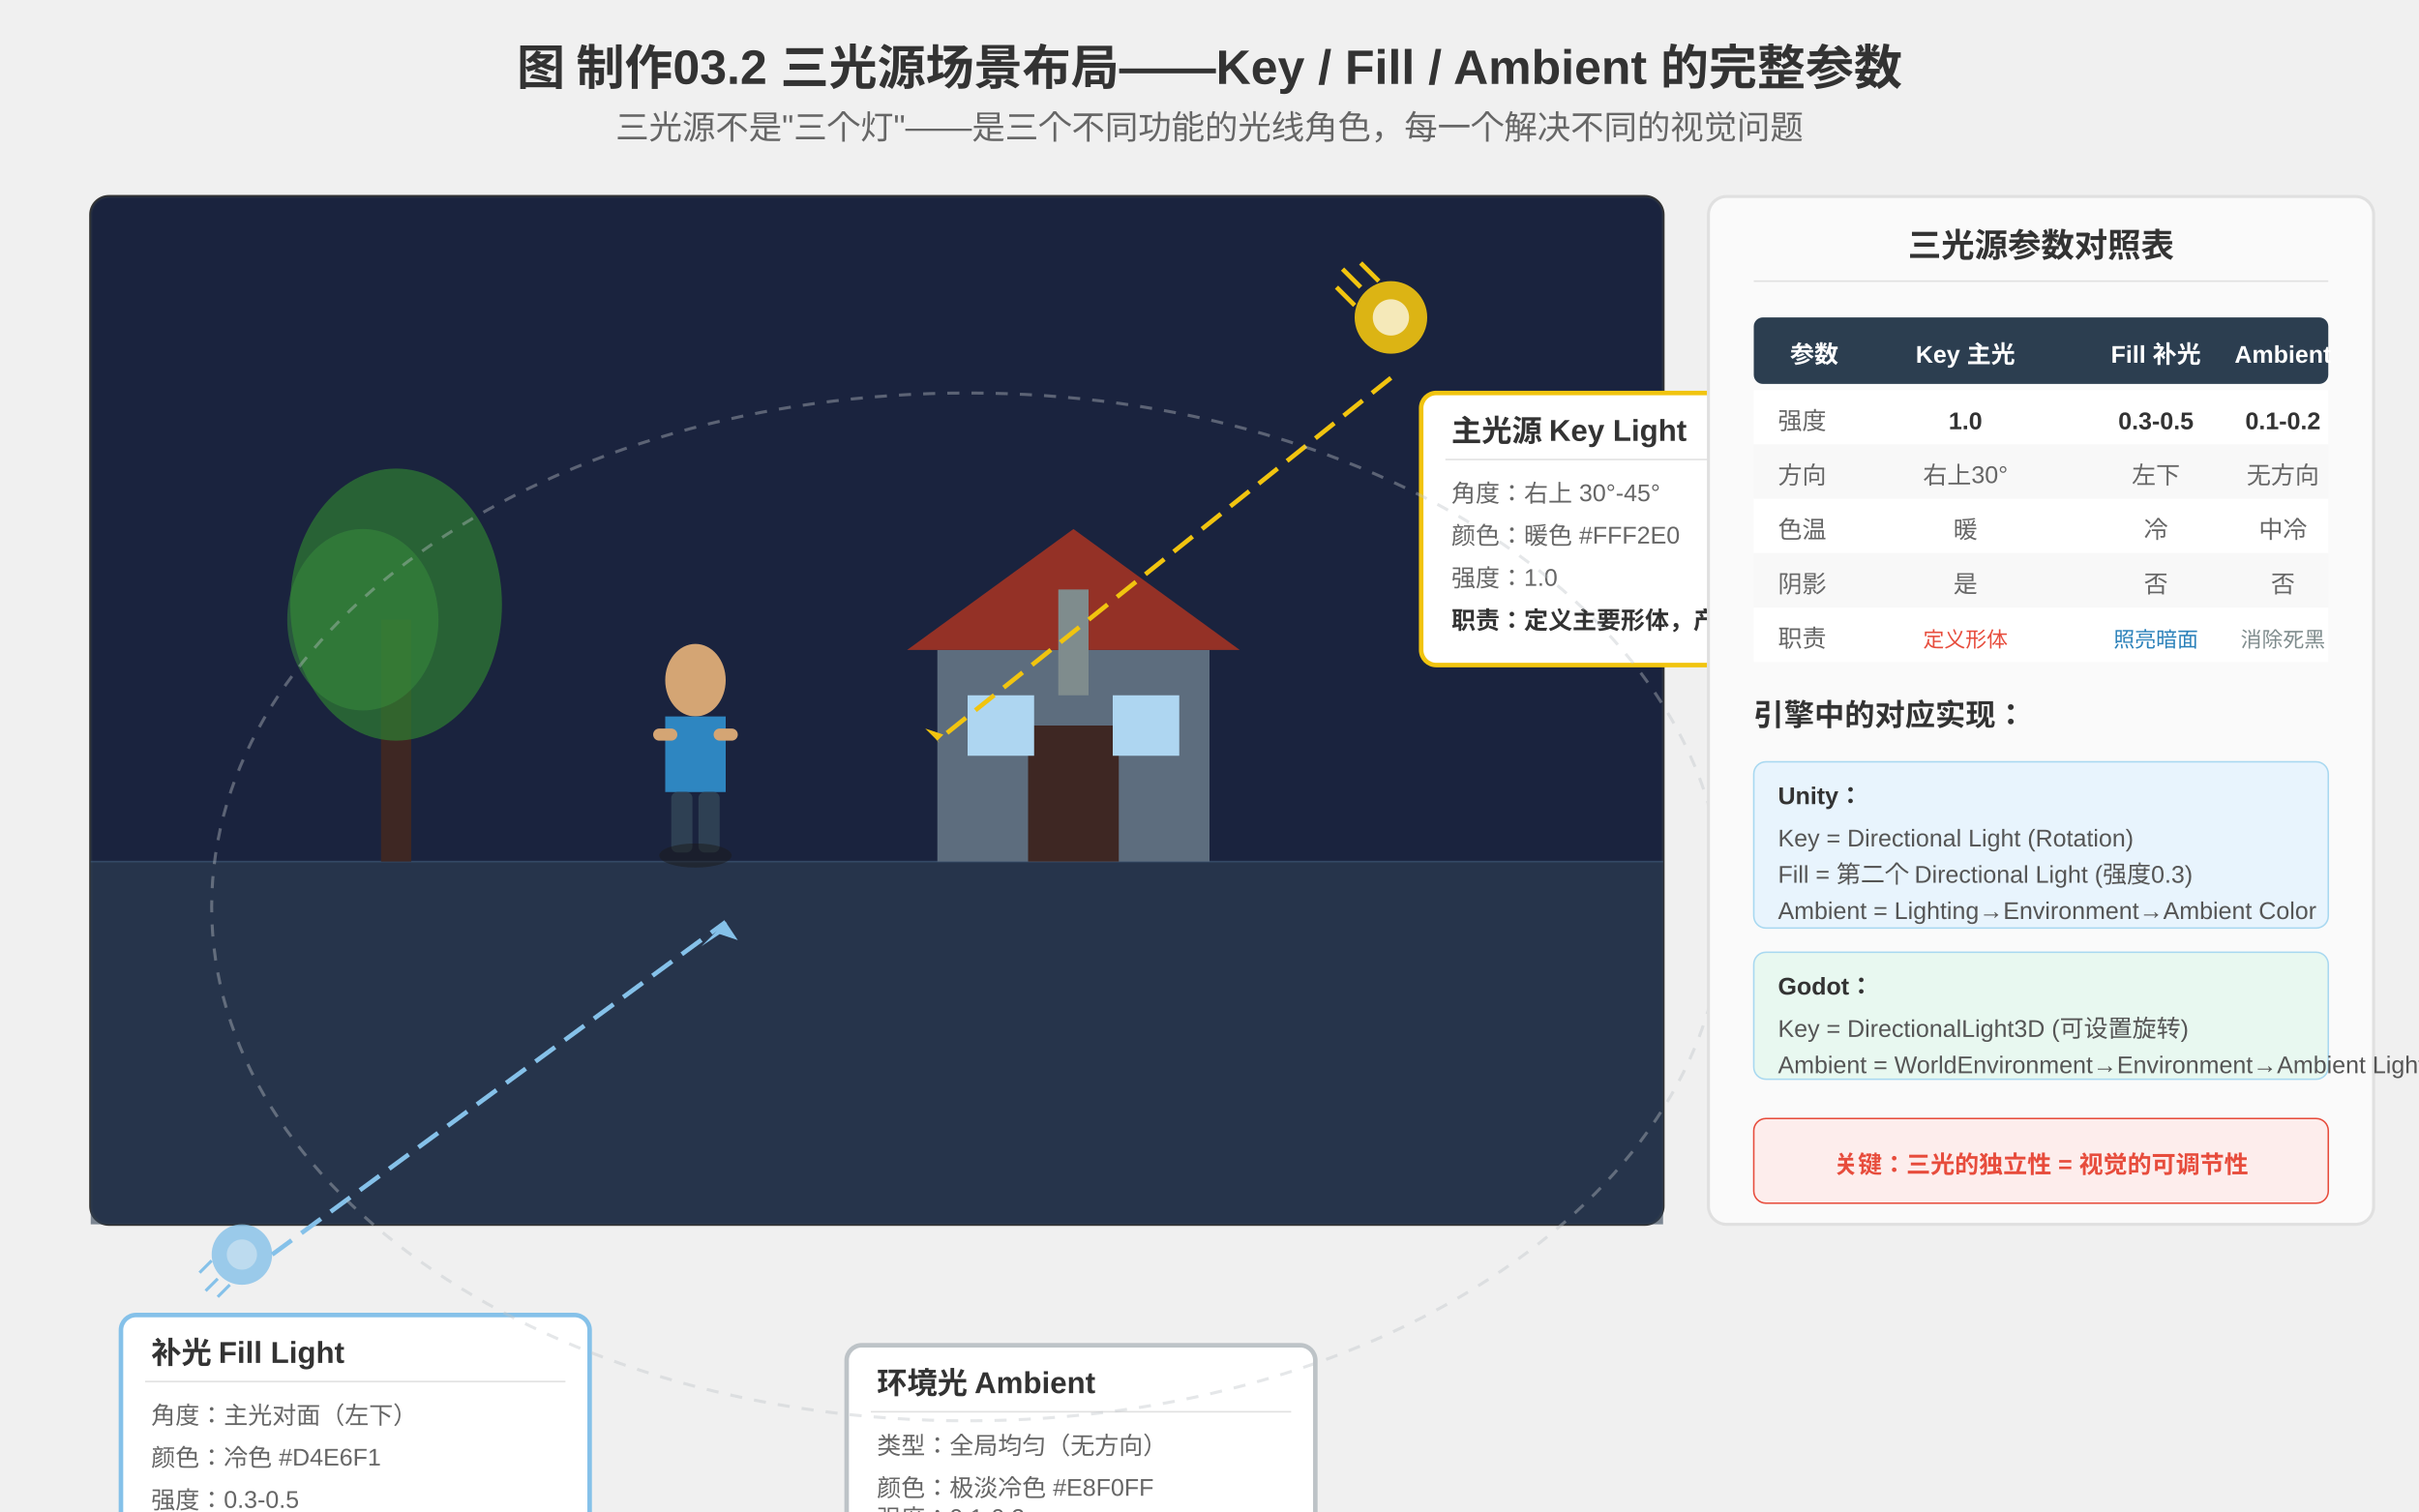
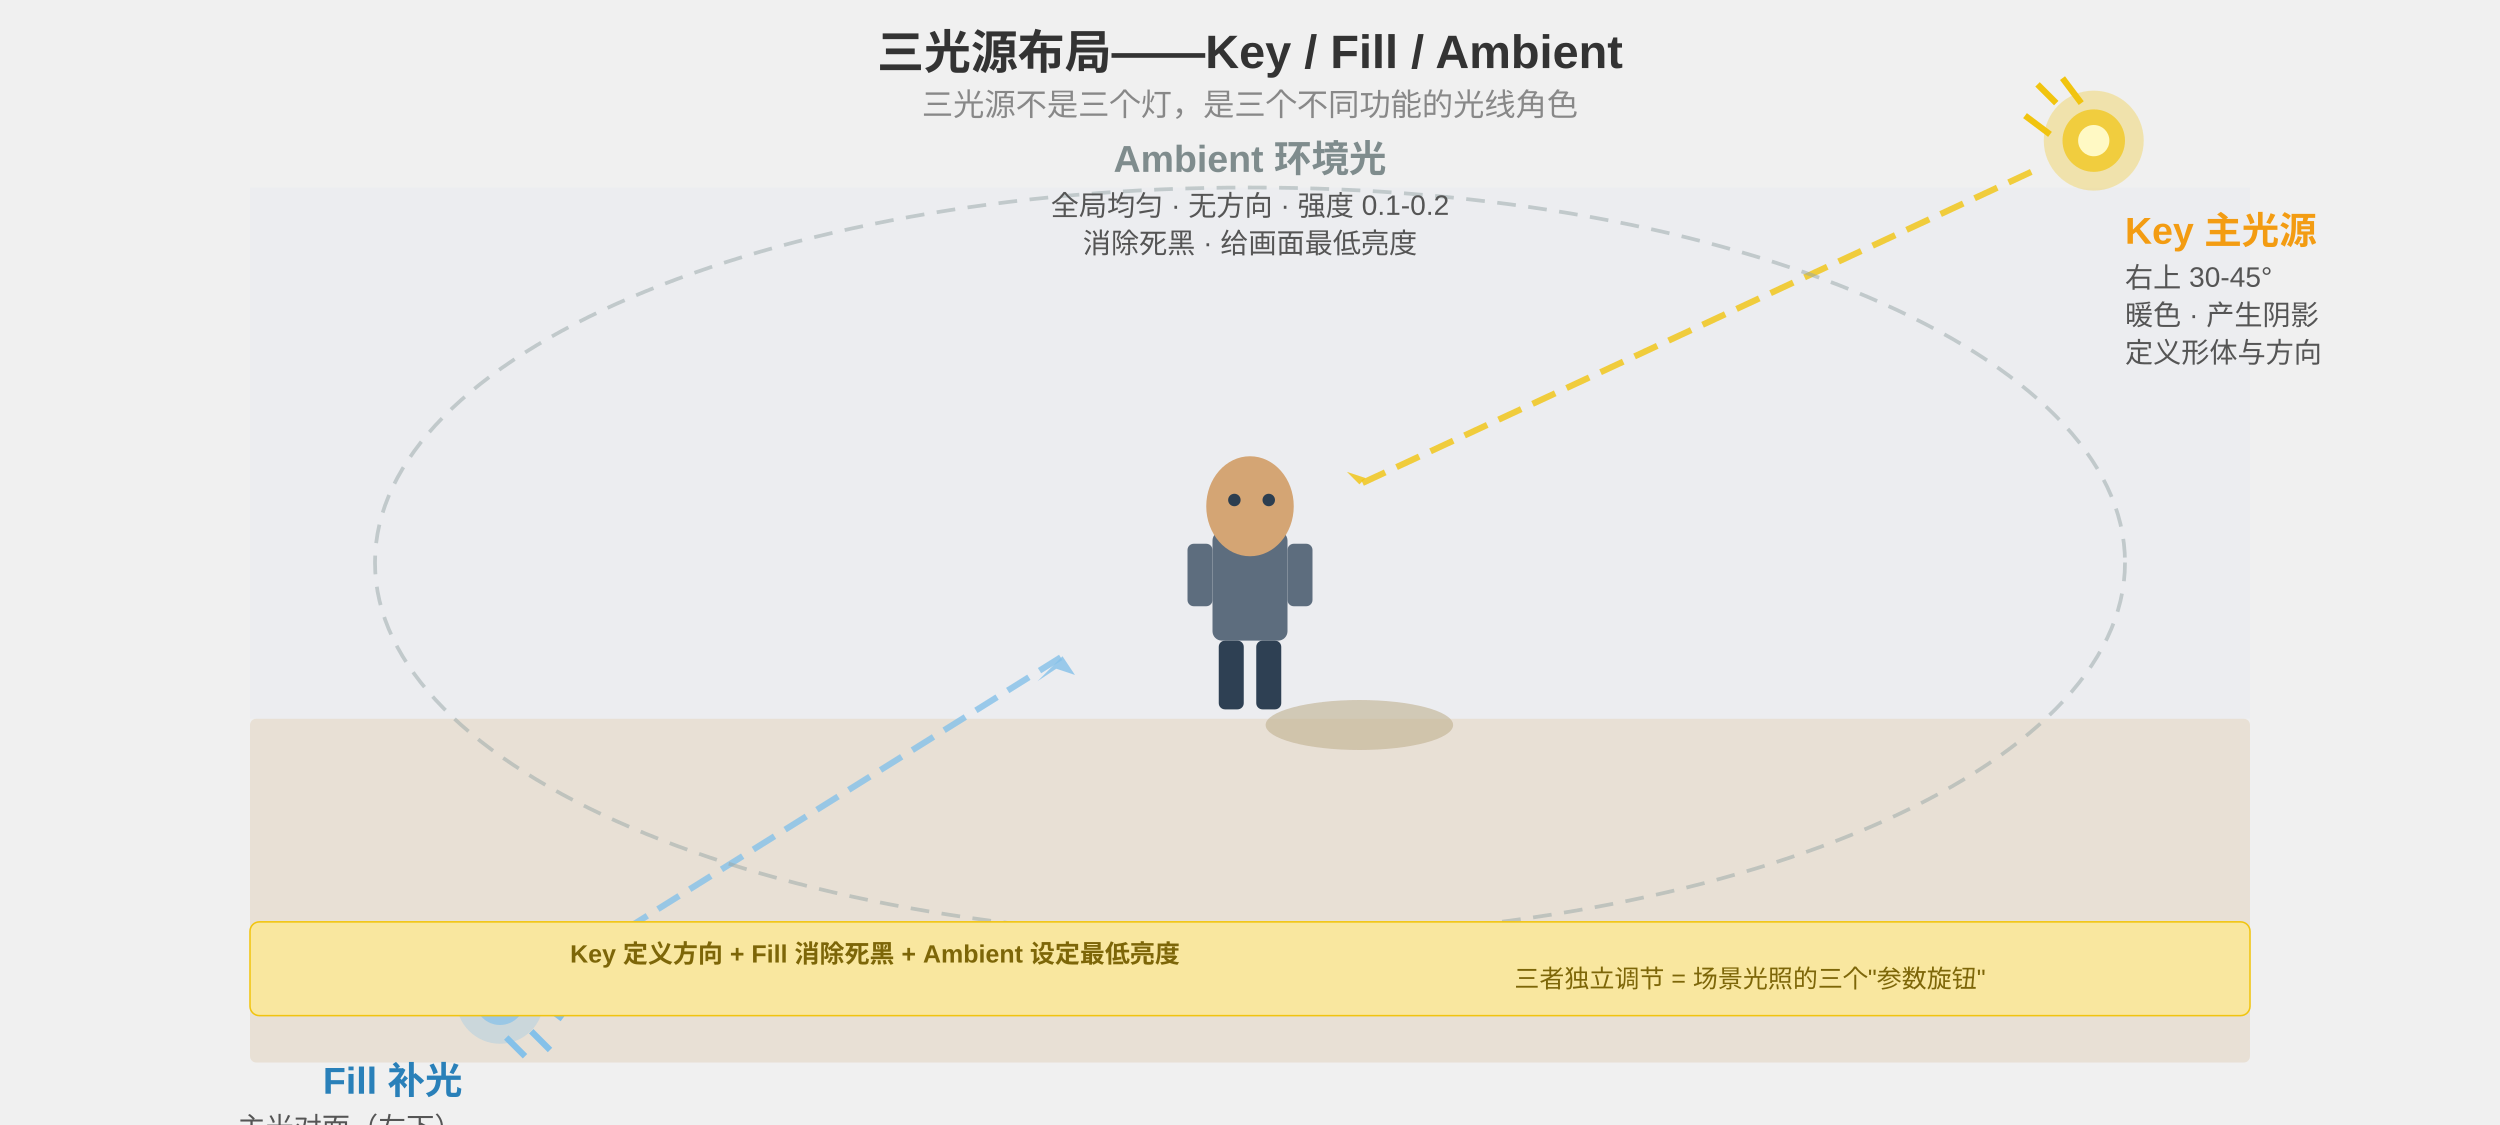
- <svg xmlns="http://www.w3.org/2000/svg" viewBox="0 0 800 500" width="800" height="500">
+ <svg xmlns="http://www.w3.org/2000/svg" viewBox="0 0 800 360" width="800" height="360">
  <style>
    text { font-family: 'PingFang SC','Microsoft YaHei',Arial,sans-serif; }
-     .title { font-size: 16px; font-weight: bold; fill: #333; }
-     .subtitle { font-size: 11px; fill: #666; }
-     .light-label { font-size: 10px; font-weight: bold; fill: #333; }
-     .light-detail { font-size: 8.5px; fill: #555; }
-     .light-value { font-size: 8.5px; fill: #E74C3C; font-weight: bold; }
-     .param-label { font-size: 8px; fill: #666; }
-     .param-value { font-size: 8px; fill: #333; font-weight: bold; }
+     .title { font-size: 15px; font-weight: bold; fill: #333; }
+     .subtitle { font-size: 10px; fill: #888; }
+     .light-name { font-size: 12px; font-weight: bold; }
+     .light-desc { font-size: 9px; fill: #555; }
  </style>
-   <text x="400" y="28" class="title" text-anchor="middle">图 制作03.2  三光源场景布局——Key / Fill / Ambient 的完整参数</text>
-   <text x="400" y="46" class="subtitle" text-anchor="middle">三光源不是"三个灯"——是三个不同功能的光线角色，每一个解决不同的视觉问题</text>
-   <g transform="translate(30, 65)">
-     <rect x="0" y="0" width="520" height="340" fill="#1A1A2E" stroke="#333" stroke-width="1" rx="6" />
-     <rect x="0" y="0" width="520" height="340" fill="#1B2A4A" opacity="0.6" rx="6" />
-     <rect x="0" y="220" width="520" height="120" fill="#2E4053" opacity="0.6" />
-     <line x1="0" y1="220" x2="520" y2="220" stroke="#4A6A8A" stroke-width="0.5" opacity="0.5" />
-     <g transform="translate(80, 80)">
-       <rect x="16" y="60" width="10" height="80" fill="#3E2723" />
-       <ellipse cx="21" cy="55" rx="35" ry="45" fill="#2E7D32" opacity="0.7" />
-       <ellipse cx="10" cy="60" rx="25" ry="30" fill="#388E3C" opacity="0.5" />
+   <text x="400" y="22" class="title" text-anchor="middle">三光源布局——Key / Fill / Ambient</text>
+   <text x="400" y="37" class="subtitle" text-anchor="middle">三光源不是三个灯，是三个不同功能的光线角色</text>
+   <rect x="80" y="230" width="640" height="110" fill="#E8E0D5" rx="2" />
+   <rect x="80" y="60" width="640" height="170" fill="#D4E0F0" opacity="0.15" />
+   <g transform="translate(400, 160)">
+     <ellipse cx="35" cy="72" rx="30" ry="8" fill="#C0B090" opacity="0.6" />
+     <rect x="-12" y="10" width="24" height="35" fill="#5D6D7E" rx="3" />
+     <ellipse cx="0" cy="2" rx="14" ry="16" fill="#D4A574" />
+     <circle cx="-5" cy="0" r="2" fill="#2C3E50" />
+     <circle cx="6" cy="0" r="2" fill="#2C3E50" />
+     <rect x="-10" y="45" width="8" height="22" fill="#2E4053" rx="2" />
+     <rect x="2" y="45" width="8" height="22" fill="#2E4053" rx="2" />
+     <rect x="-20" y="14" width="8" height="20" fill="#5D6D7E" rx="2" />
+     <rect x="12" y="14" width="8" height="20" fill="#5D6D7E" rx="2" />
+   </g>
+   <g>
+     <line x1="650" y1="55" x2="435" y2="155" stroke="#F1C40F" stroke-width="2" stroke-dasharray="8,4" opacity="0.8" />
+     <polygon points="435,155 443,147 437,153 431,151" fill="#F1C40F" opacity="0.8" />
+     <g transform="translate(670, 45)">
+       <circle cx="0" cy="0" r="16" fill="#F1C40F" opacity="0.3" />
+       <circle cx="0" cy="0" r="10" fill="#F1C40F" opacity="0.7" />
+       <circle cx="0" cy="0" r="5" fill="#FFF9C4" />
+       <line x1="-18" y1="-18" x2="-12" y2="-12" stroke="#F1C40F" stroke-width="2" />
+       <line x1="-22" y1="-8" x2="-14" y2="-2" stroke="#F1C40F" stroke-width="2" />
+       <line x1="-10" y1="-20" x2="-4" y2="-12" stroke="#F1C40F" stroke-width="2" />
    </g>
-     <g transform="translate(280, 120)">
-       <rect x="0" y="30" width="90" height="70" fill="#5D6D7E" />
-       <polygon points="-10,30 45,-10 100,30" fill="#943126" />
-       <rect x="30" y="55" width="30" height="45" fill="#3E2723" />
-       <rect x="10" y="45" width="22" height="20" fill="#AED6F1" />
-       <rect x="58" y="45" width="22" height="20" fill="#AED6F1" />
-       <rect x="40" y="10" width="10" height="35" fill="#7F8C8D" />
+     <text x="680" y="78" class="light-name" fill="#F39C12">Key 主光源</text>
+     <text x="680" y="92" class="light-desc">右上 30-45°</text>
+     <text x="680" y="104" class="light-desc">暖色 · 产生阴影</text>
+     <text x="680" y="116" class="light-desc">定义形体与方向</text>
+   </g>
+   <g>
+     <line x1="180" y1="310" x2="340" y2="210" stroke="#85C1E9" stroke-width="2" stroke-dasharray="8,4" opacity="0.8" />
+     <polygon points="340,210 332,218 338,214 344,216" fill="#85C1E9" opacity="0.8" />
+     <g transform="translate(160, 320)">
+       <circle cx="0" cy="0" r="14" fill="#85C1E9" opacity="0.3" />
+       <circle cx="0" cy="0" r="8" fill="#85C1E9" opacity="0.7" />
+       <circle cx="0" cy="0" r="4" fill="#D6EAF8" />
+       <line x1="16" y1="16" x2="10" y2="10" stroke="#85C1E9" stroke-width="2" />
+       <line x1="20" y1="6" x2="12" y2="0" stroke="#85C1E9" stroke-width="2" />
+       <line x1="8" y1="18" x2="2" y2="12" stroke="#85C1E9" stroke-width="2" />
    </g>
-     <g transform="translate(200, 160)">
-       <ellipse cx="0" cy="0" rx="10" ry="12" fill="#D4A574" />
-       <rect x="-10" y="12" width="20" height="25" fill="#2E86C1" />
-       <rect x="-14" y="16" width="8" height="4" fill="#D4A574" rx="2" />
-       <rect x="6" y="16" width="8" height="4" fill="#D4A574" rx="2" />
-       <rect x="-8" y="37" width="7" height="20" fill="#2E4053" rx="2" />
-       <rect x="1" y="37" width="7" height="20" fill="#2E4053" rx="2" />
-       <ellipse cx="0" cy="58" rx="12" ry="4" fill="#1A1A1A" opacity="0.5" />
-     </g>
-     <g>
-       <g transform="translate(430, 40)">
-         <circle cx="0" cy="0" r="12" fill="#F1C40F" opacity="0.9" />
-         <circle cx="0" cy="0" r="6" fill="#fff" opacity="0.7" />
-         <line x1="-16" y1="-16" x2="-10" y2="-10" stroke="#F1C40F" stroke-width="1.5" />
-         <line x1="-18" y1="-10" x2="-12" y2="-4" stroke="#F1C40F" stroke-width="1.5" />
-         <line x1="-10" y1="-18" x2="-4" y2="-12" stroke="#F1C40F" stroke-width="1.5" />
-       </g>
-       <line x1="430" y1="60" x2="280" y2="180" stroke="#F1C40F" stroke-width="1.5" stroke-dasharray="8,4" />
-       <polygon points="280,180 288,172 282,178 276,176" fill="#F1C40F" />
-       <g transform="translate(440, 65)">
-         <rect x="0" y="0" width="155" height="90" fill="#fff" stroke="#F1C40F" stroke-width="1.5" rx="5" />
-         <text x="10" y="16" class="light-label" fill="#F39C12">主光源 Key Light</text>
-         <line x1="8" y1="22" x2="147" y2="22" stroke="#E0E0E0" stroke-width="0.5" />
-         <text x="10" y="36" class="param-label">角度：右上 30°-45°</text>
-         <text x="10" y="50" class="param-label">颜色：暖色 #FFF2E0</text>
-         <text x="10" y="64" class="param-label">强度：1.0</text>
-         <text x="10" y="78" class="param-value">职责：定义主要形体，产生阴影，决定"光源方向在哪"</text>
-       </g>
-     </g>
-     <g>
-       <g transform="translate(50, 350)">
-         <circle cx="0" cy="0" r="10" fill="#85C1E9" opacity="0.8" />
-         <circle cx="0" cy="0" r="5" fill="#D4E6F1" opacity="0.6" />
-         <line x1="-12" y1="12" x2="-8" y2="8" stroke="#85C1E9" stroke-width="1" />
-         <line x1="-14" y1="6" x2="-10" y2="2" stroke="#85C1E9" stroke-width="1" />
-         <line x1="-8" y1="14" x2="-4" y2="10" stroke="#85C1E9" stroke-width="1" />
-       </g>
-       <line x1="60" y1="350" x2="210" y2="240" stroke="#85C1E9" stroke-width="1.5" stroke-dasharray="8,4" />
-       <polygon points="210,240 202,248 208,244 214,246" fill="#85C1E9" />
-       <g transform="translate(10, 370)">
-         <rect x="0" y="0" width="155" height="80" fill="#fff" stroke="#85C1E9" stroke-width="1.5" rx="5" />
-         <text x="10" y="16" class="light-label" fill="#2980B9">补光 Fill Light</text>
-         <line x1="8" y1="22" x2="147" y2="22" stroke="#E0E0E0" stroke-width="0.5" />
-         <text x="10" y="36" class="param-label">角度：主光对面（左下）</text>
-         <text x="10" y="50" class="param-label">颜色：冷色 #D4E6F1</text>
-         <text x="10" y="64" class="param-label">强度：0.3-0.5</text>
-         <text x="10" y="74" class="param-value">职责：照亮主光产生的暗面，但不消除明暗对比</text>
-       </g>
-     </g>
-     <g>
-       <g transform="translate(250, 380)">
-         <rect x="0" y="0" width="155" height="65" fill="#fff" stroke="#BDC3C7" stroke-width="1.5" rx="5" />
-         <text x="10" y="16" class="light-label" fill="#7F8C8D">环境光 Ambient</text>
-         <line x1="8" y1="22" x2="147" y2="22" stroke="#E0E0E0" stroke-width="0.5" />
-         <text x="10" y="36" class="param-label">类型：全局均匀（无方向）</text>
-         <text x="10" y="50" class="param-label">颜色：极淡冷色 #E8F0FF</text>
-         <text x="10" y="60" class="param-label">强度：0.1-0.2</text>
-       </g>
-       <ellipse cx="290" cy="235" rx="250" ry="170" fill="none" stroke="#BDC3C7" stroke-width="1" stroke-dasharray="4,4" opacity="0.4" />
-     </g>
+     <text x="148" y="350" class="light-name" fill="#2980B9" text-anchor="end">Fill 补光</text>
+     <text x="148" y="364" class="light-desc" text-anchor="end">主光对面（左下）</text>
+     <text x="148" y="376" class="light-desc" text-anchor="end">冷色 · 强度 0.3-0.5</text>
+     <text x="148" y="388" class="light-desc" text-anchor="end">照亮暗面不消明暗</text>
  </g>
-   <g transform="translate(565, 65)">
-     <rect x="0" y="0" width="220" height="340" fill="#FAFAFA" stroke="#E0E0E0" stroke-width="1" rx="6" />
-     <text x="110" y="20" text-anchor="middle" style="font-size:11px; font-weight:bold; fill:#333;">三光源参数对照表</text>
-     <line x1="15" y1="28" x2="205" y2="28" stroke="#E0E0E0" stroke-width="0.5" />
-     <g transform="translate(15, 40)">
-       <rect x="0" y="0" width="190" height="22" fill="#2C3E50" rx="3" />
-       <text x="12" y="15" style="font-size:8px; font-weight:bold; fill:#fff;">参数</text>
-       <text x="70" y="15" style="font-size:8px; font-weight:bold; fill:#fff; text-anchor:middle;">Key 主光</text>
-       <text x="133" y="15" style="font-size:8px; font-weight:bold; fill:#fff; text-anchor:middle;">Fill 补光</text>
-       <text x="175" y="15" style="font-size:8px; font-weight:bold; fill:#fff; text-anchor:middle;">Ambient</text>
-       <rect x="0" y="24" width="190" height="18" fill="#fff" />
-       <text x="8" y="37" class="param-label">强度</text>
-       <text x="70" y="37" class="param-value" fill="#E74C3C" text-anchor="middle">1.0</text>
-       <text x="133" y="37" class="param-value" fill="#2980B9" text-anchor="middle">0.3-0.5</text>
-       <text x="175" y="37" class="param-value" fill="#7F8C8D" text-anchor="middle">0.1-0.2</text>
-       <rect x="0" y="42" width="190" height="18" fill="#F8F8F8" />
-       <text x="8" y="55" class="param-label">方向</text>
-       <text x="70" y="55" class="param-label" fill="#E74C3C" text-anchor="middle">右上30°</text>
-       <text x="133" y="55" class="param-label" fill="#2980B9" text-anchor="middle">左下</text>
-       <text x="175" y="55" class="param-label" fill="#7F8C8D" text-anchor="middle">无方向</text>
-       <rect x="0" y="60" width="190" height="18" fill="#fff" />
-       <text x="8" y="73" class="param-label">色温</text>
-       <text x="70" y="73" class="param-label" fill="#E74C3C" text-anchor="middle">暖</text>
-       <text x="133" y="73" class="param-label" fill="#2980B9" text-anchor="middle">冷</text>
-       <text x="175" y="73" class="param-label" fill="#7F8C8D" text-anchor="middle">中冷</text>
-       <rect x="0" y="78" width="190" height="18" fill="#F8F8F8" />
-       <text x="8" y="91" class="param-label">阴影</text>
-       <text x="70" y="91" class="param-label" fill="#E74C3C" text-anchor="middle">是</text>
-       <text x="133" y="91" class="param-label" fill="#2980B9" text-anchor="middle">否</text>
-       <text x="175" y="91" class="param-label" fill="#7F8C8D" text-anchor="middle">否</text>
-       <rect x="0" y="96" width="190" height="18" fill="#fff" />
-       <text x="8" y="109" class="param-label">职责</text>
-       <text x="70" y="109" style="font-size:7px; fill:#E74C3C;" text-anchor="middle">定义形体</text>
-       <text x="133" y="109" style="font-size:7px; fill:#2980B9;" text-anchor="middle">照亮暗面</text>
-       <text x="175" y="109" style="font-size:7px; fill:#7F8C8D;" text-anchor="middle">消除死黑</text>
-     </g>
-     <g transform="translate(15, 175)">
-       <text x="0" y="0" style="font-size:10px; font-weight:bold; fill:#333;">引擎中的对应实现：</text>
-       <g transform="translate(0, 12)">
-         <rect x="0" y="0" width="190" height="55" fill="#E8F4FD" stroke="#A8D8F0" stroke-width="0.5" rx="4" />
-         <text x="8" y="14" style="font-size:8px; fill:#333; font-weight:bold;">Unity：</text>
-         <text x="8" y="28" style="font-size:8px; fill:#555;">Key = Directional Light (Rotation)</text>
-         <text x="8" y="40" style="font-size:8px; fill:#555;">Fill = 第二个 Directional Light (强度0.3)</text>
-         <text x="8" y="52" style="font-size:8px; fill:#555;">Ambient = Lighting→Environment→Ambient Color</text>
-       </g>
-       <g transform="translate(0, 75)">
-         <rect x="0" y="0" width="190" height="42" fill="#E8F8F0" stroke="#A8D8F0" stroke-width="0.5" rx="4" />
-         <text x="8" y="14" style="font-size:8px; fill:#333; font-weight:bold;">Godot：</text>
-         <text x="8" y="28" style="font-size:8px; fill:#555;">Key = DirectionalLight3D (可设置旋转)</text>
-         <text x="8" y="40" style="font-size:8px; fill:#555;">Ambient = WorldEnvironment→Environment→Ambient Light</text>
-       </g>
-     </g>
-     <g transform="translate(15, 305)">
-       <rect x="0" y="0" width="190" height="28" fill="#FDEDEC" stroke="#E74C3C" stroke-width="0.5" rx="4" />
-       <text x="95" y="18" text-anchor="middle" style="font-size:8px; fill:#E74C3C; font-weight:bold;">关键：三光的独立性 = 视觉的可调节性</text>
-     </g>
+   <g>
+     <ellipse cx="400" cy="180" rx="280" ry="120" fill="none" stroke="#95A5A6" stroke-width="1.2" stroke-dasharray="6,4" opacity="0.5" />
+     <text x="400" y="55" class="light-name" fill="#7F8C8D" text-anchor="middle">Ambient 环境光</text>
+     <text x="400" y="69" class="light-desc" text-anchor="middle">全局均匀 · 无方向 · 强度 0.1-0.2</text>
+     <text x="400" y="81" class="light-desc" text-anchor="middle">消除死黑 · 给画面最低亮度</text>
+   </g>
+   <g transform="translate(80, 295)">
+     <rect x="0" y="0" width="640" height="30" rx="3" fill="#F9E79F" stroke="#F1C40F" stroke-width="0.5" />
+     <text x="200" y="13" style="font-size:8px;fill:#7D6608;text-anchor:middle;font-weight:bold;">Key 定义方向 + Fill 消除死黑 + Ambient 设定最低亮度</text>
+     <text x="480" y="21" style="font-size:8px;fill:#7D6608;text-anchor:middle;">三者独立调节 = 场景光照的三个"参数旋钮"</text>
  </g>
</svg>
